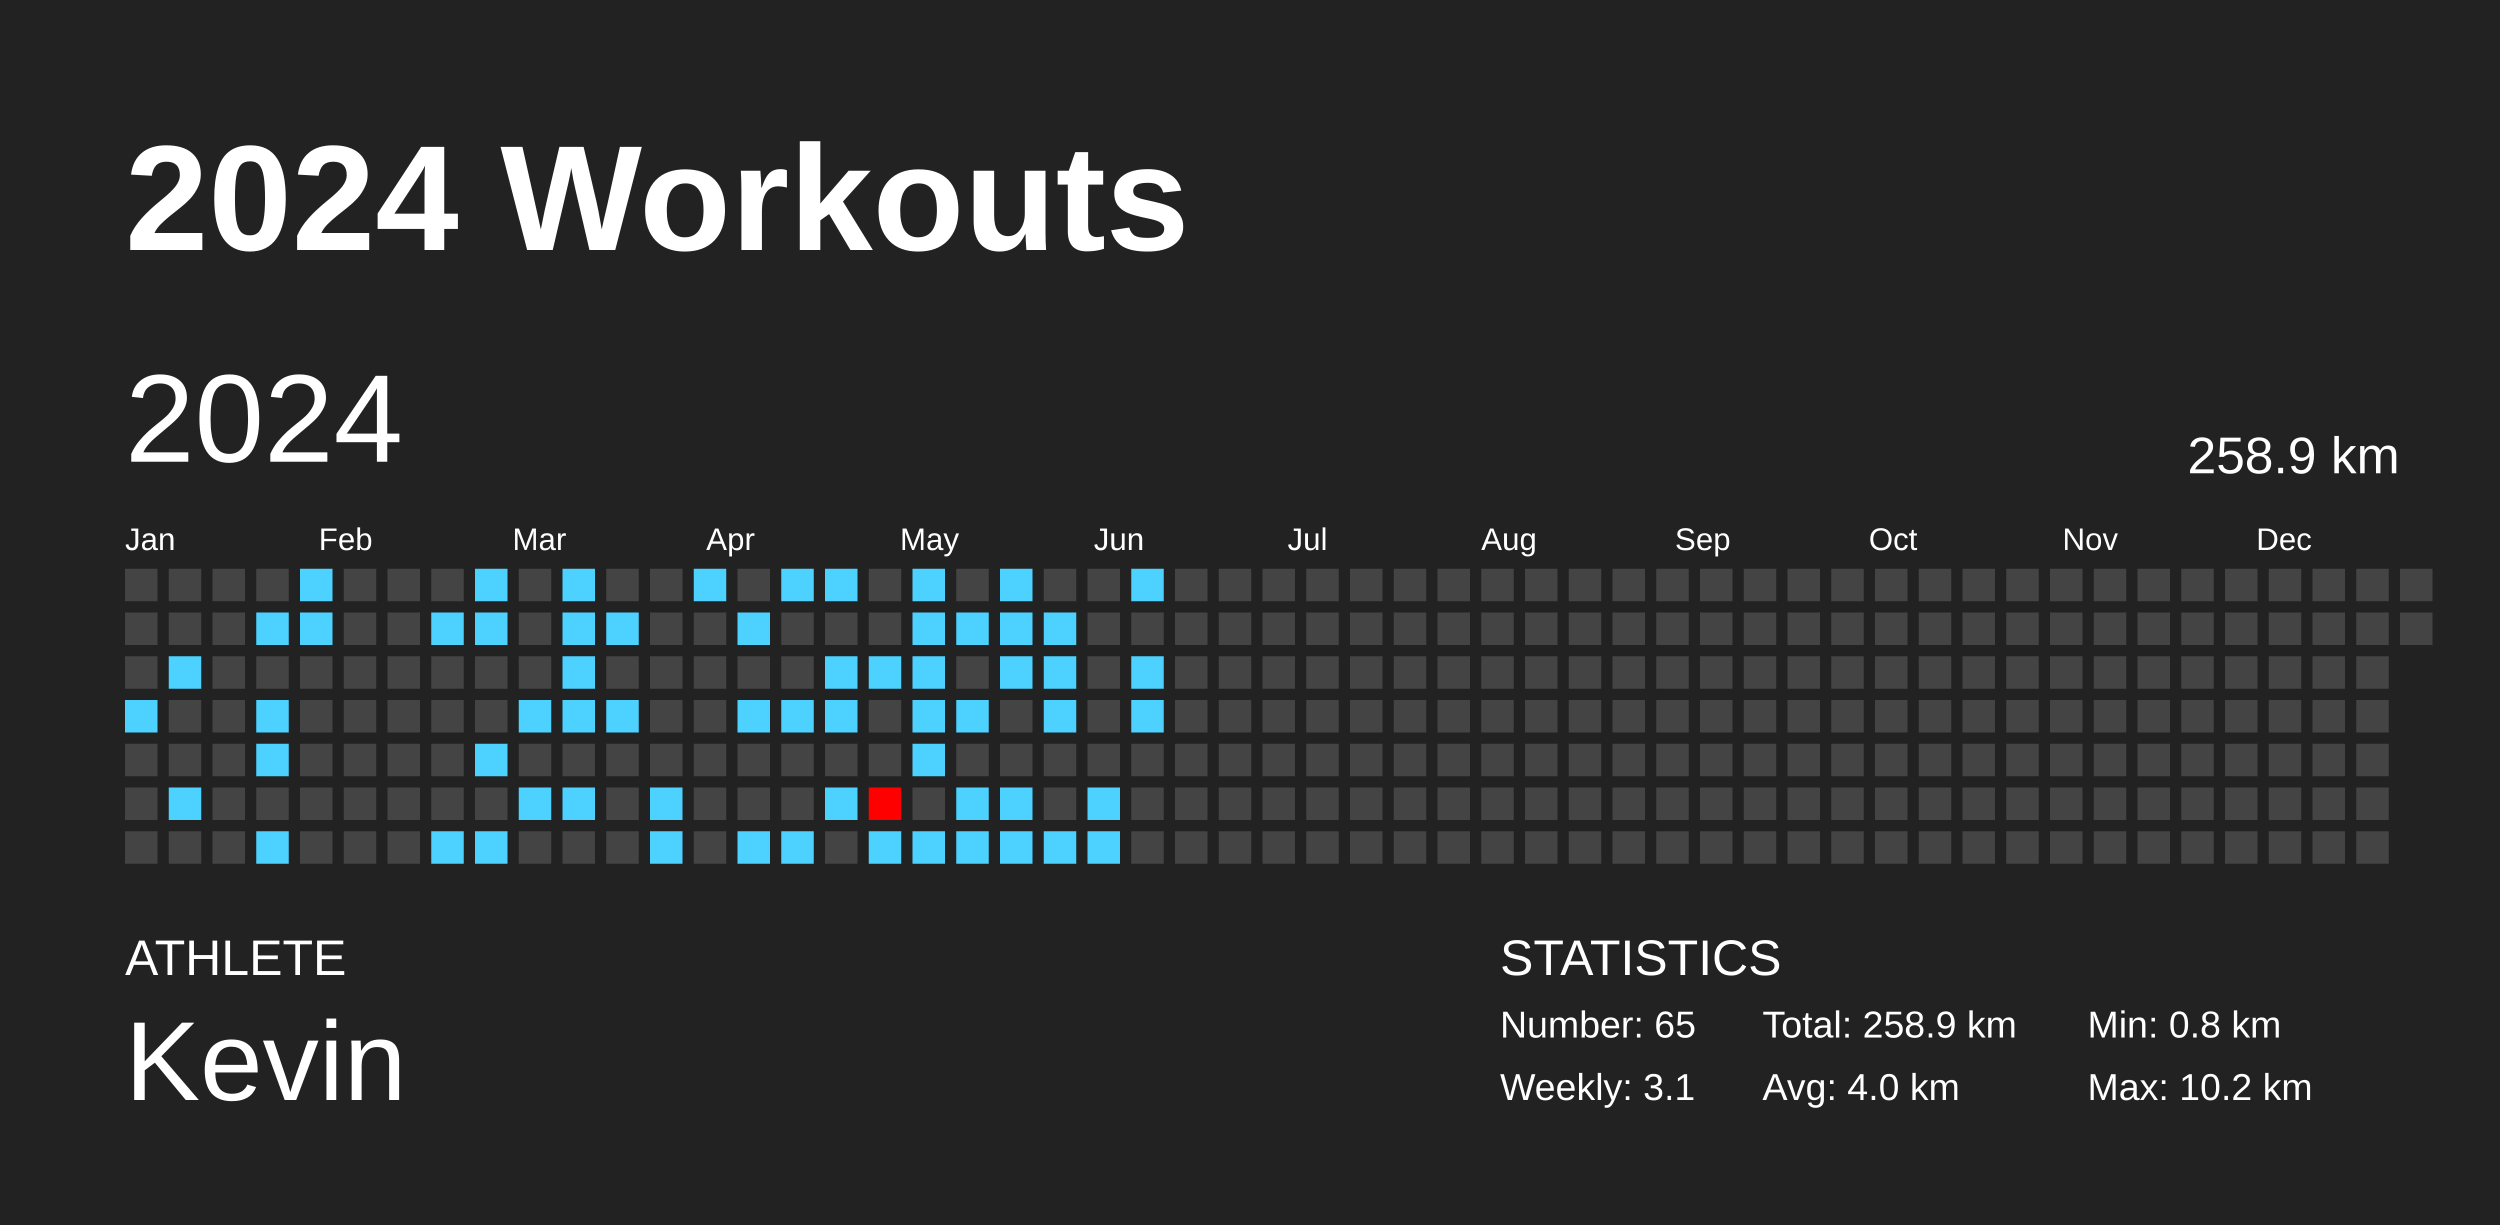
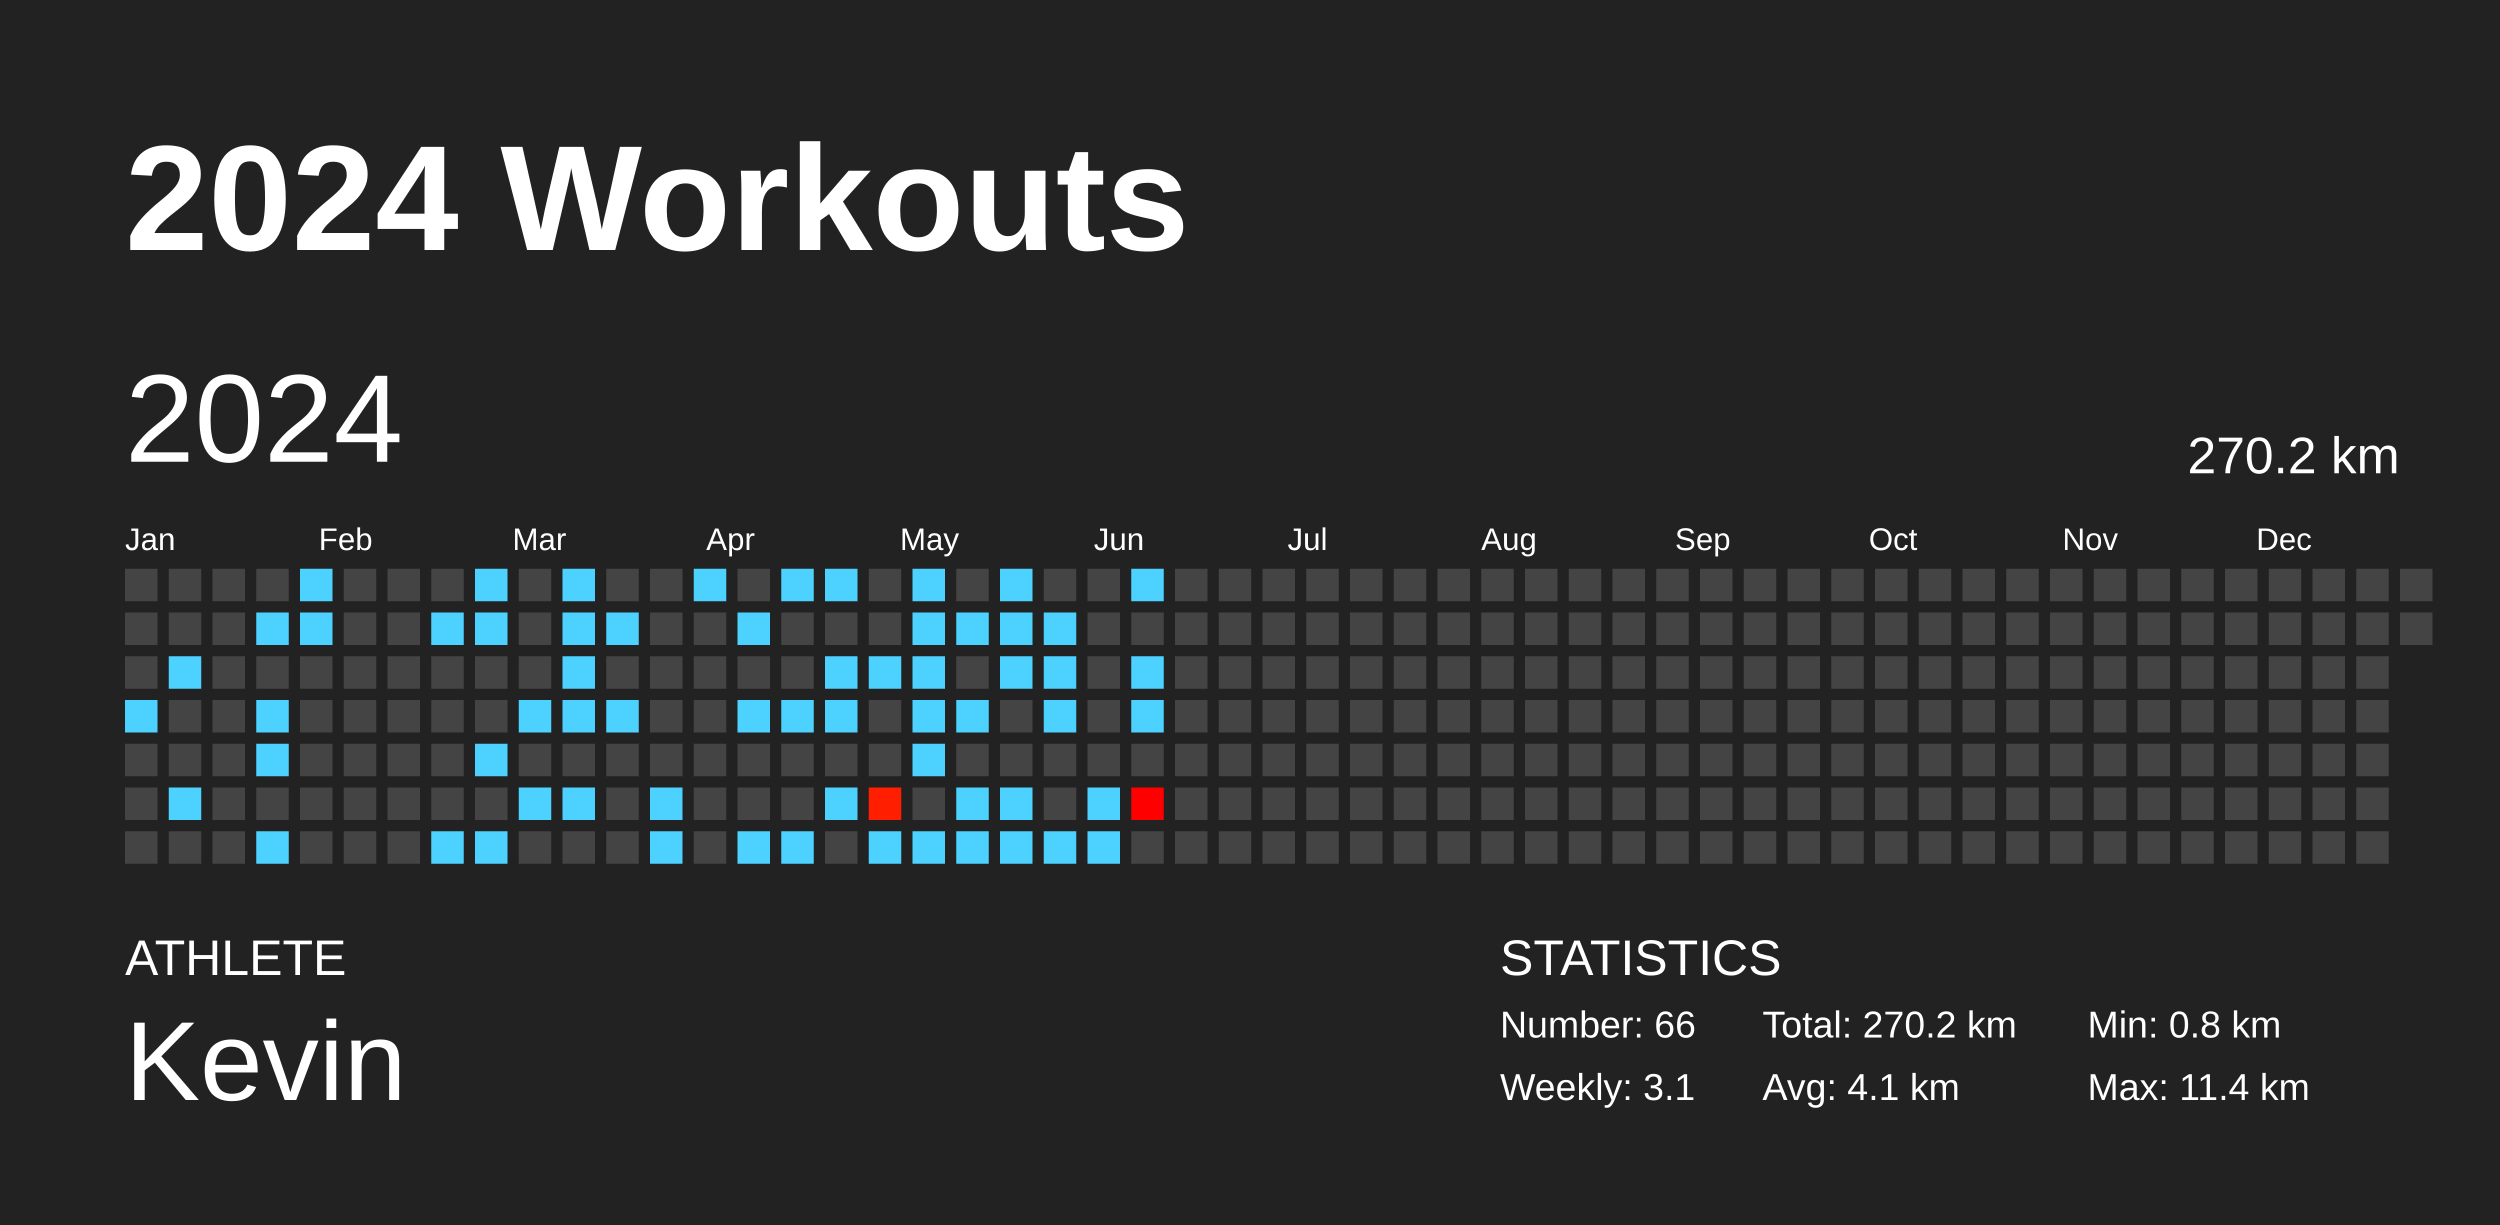
<svg xmlns="http://www.w3.org/2000/svg" baseProfile="full" height="98mm" version="1.1" viewBox="0,0,200,98" width="200mm">
  <defs />
  <rect fill="#222222" height="98" width="200" x="0" y="0" />
  <text fill="#FFFFFF" style="font-size:12px; font-family:Arial; font-weight:bold;" x="10" y="20">2024 Workouts</text>
  <text fill="#FFFFFF" style="font-size:4px; font-family:Arial" x="10" y="78">ATHLETE</text>
  <text fill="#FFFFFF" style="font-size:9px; font-family:Arial" x="10" y="88">Kevin</text>
  <text fill="#FFFFFF" style="font-size:4px; font-family:Arial" x="120" y="78">STATISTICS</text>
-   <text fill="#FFFFFF" style="font-size:3px; font-family:Arial" x="120" y="83">Number: 65</text>
+   <text fill="#FFFFFF" style="font-size:3px; font-family:Arial" x="120" y="83">Number: 66</text>
  <text fill="#FFFFFF" style="font-size:3px; font-family:Arial" x="120" y="88">Weekly: 3.1</text>
-   <text fill="#FFFFFF" style="font-size:3px; font-family:Arial" x="141" y="83">Total: 258.9 km</text>
-   <text fill="#FFFFFF" style="font-size:3px; font-family:Arial" x="141" y="88">Avg: 4.0 km</text>
+   <text fill="#FFFFFF" style="font-size:3px; font-family:Arial" x="141" y="83">Total: 270.2 km</text>
+   <text fill="#FFFFFF" style="font-size:3px; font-family:Arial" x="141" y="88">Avg: 4.1 km</text>
  <text fill="#FFFFFF" style="font-size:3px; font-family:Arial" x="167" y="83">Min: 0.8 km</text>
-   <text fill="#FFFFFF" style="font-size:3px; font-family:Arial" x="167" y="88">Max: 10.2 km</text>
+   <text fill="#FFFFFF" style="font-size:3px; font-family:Arial" x="167" y="88">Max: 11.4 km</text>
  <text dominant-baseline="hanging" fill="#FFFFFF" style="font-size:10.0px; font-family:Arial;" x="10" y="30">2024</text>
-   <text dominant-baseline="hanging" fill="#FFFFFF" style="font-size:4.125px; font-family:Arial;" x="175" y="35">258.9 km</text>
+   <text dominant-baseline="hanging" fill="#FFFFFF" style="font-size:4.125px; font-family:Arial;" x="175" y="35">270.2 km</text>
  <text fill="#FFFFFF" style="font-size:2.5px; font-family:Arial" x="10.0" y="44">Jan</text>
  <text fill="#FFFFFF" style="font-size:2.5px; font-family:Arial" x="25.5" y="44">Feb</text>
  <text fill="#FFFFFF" style="font-size:2.5px; font-family:Arial" x="41.0" y="44">Mar</text>
  <text fill="#FFFFFF" style="font-size:2.5px; font-family:Arial" x="56.5" y="44">Apr</text>
  <text fill="#FFFFFF" style="font-size:2.5px; font-family:Arial" x="72.0" y="44">May</text>
  <text fill="#FFFFFF" style="font-size:2.5px; font-family:Arial" x="87.5" y="44">Jun</text>
  <text fill="#FFFFFF" style="font-size:2.5px; font-family:Arial" x="103.0" y="44">Jul</text>
  <text fill="#FFFFFF" style="font-size:2.5px; font-family:Arial" x="118.5" y="44">Aug</text>
  <text fill="#FFFFFF" style="font-size:2.5px; font-family:Arial" x="134.0" y="44">Sep</text>
  <text fill="#FFFFFF" style="font-size:2.5px; font-family:Arial" x="149.5" y="44">Oct</text>
  <text fill="#FFFFFF" style="font-size:2.5px; font-family:Arial" x="165.0" y="44">Nov</text>
  <text fill="#FFFFFF" style="font-size:2.5px; font-family:Arial" x="180.5" y="44">Dec</text>
  <rect fill="#444444" height="2.6" width="2.6" x="10.0" y="45.5" />
  <rect fill="#444444" height="2.6" width="2.6" x="10.0" y="49.0" />
  <rect fill="#444444" height="2.6" width="2.6" x="10.0" y="52.5" />
  <rect fill="#4dd2ff" height="2.6" width="2.6" x="10.0" y="56.0" />
  <rect fill="#444444" height="2.6" width="2.6" x="10.0" y="59.5" />
  <rect fill="#444444" height="2.6" width="2.6" x="10.0" y="63.0" />
  <rect fill="#444444" height="2.6" width="2.6" x="10.0" y="66.5" />
  <rect fill="#444444" height="2.6" width="2.6" x="13.5" y="45.5" />
  <rect fill="#444444" height="2.6" width="2.6" x="13.5" y="49.0" />
  <rect fill="#4dd2ff" height="2.6" width="2.6" x="13.5" y="52.5" />
  <rect fill="#444444" height="2.6" width="2.6" x="13.5" y="56.0" />
  <rect fill="#444444" height="2.6" width="2.6" x="13.5" y="59.5" />
  <rect fill="#4dd2ff" height="2.6" width="2.6" x="13.5" y="63.0" />
  <rect fill="#444444" height="2.6" width="2.6" x="13.5" y="66.5" />
  <rect fill="#444444" height="2.6" width="2.6" x="17.0" y="45.5" />
  <rect fill="#444444" height="2.6" width="2.6" x="17.0" y="49.0" />
  <rect fill="#444444" height="2.6" width="2.6" x="17.0" y="52.5" />
  <rect fill="#444444" height="2.6" width="2.6" x="17.0" y="56.0" />
  <rect fill="#444444" height="2.6" width="2.6" x="17.0" y="59.5" />
  <rect fill="#444444" height="2.6" width="2.6" x="17.0" y="63.0" />
  <rect fill="#444444" height="2.6" width="2.6" x="17.0" y="66.5" />
  <rect fill="#444444" height="2.6" width="2.6" x="20.5" y="45.5" />
  <rect fill="#4dd2ff" height="2.6" width="2.6" x="20.5" y="49.0" />
  <rect fill="#444444" height="2.6" width="2.6" x="20.5" y="52.5" />
  <rect fill="#4dd2ff" height="2.6" width="2.6" x="20.5" y="56.0" />
  <rect fill="#4dd2ff" height="2.6" width="2.6" x="20.5" y="59.5" />
  <rect fill="#444444" height="2.6" width="2.6" x="20.5" y="63.0" />
  <rect fill="#4dd2ff" height="2.6" width="2.6" x="20.5" y="66.5" />
  <rect fill="#4dd2ff" height="2.6" width="2.6" x="24.0" y="45.5" />
  <rect fill="#4dd2ff" height="2.6" width="2.6" x="24.0" y="49.0" />
  <rect fill="#444444" height="2.6" width="2.6" x="24.0" y="52.5" />
  <rect fill="#444444" height="2.6" width="2.6" x="24.0" y="56.0" />
  <rect fill="#444444" height="2.6" width="2.6" x="24.0" y="59.5" />
  <rect fill="#444444" height="2.6" width="2.6" x="24.0" y="63.0" />
  <rect fill="#444444" height="2.6" width="2.6" x="24.0" y="66.5" />
  <rect fill="#444444" height="2.6" width="2.6" x="27.5" y="45.5" />
  <rect fill="#444444" height="2.6" width="2.6" x="27.5" y="49.0" />
  <rect fill="#444444" height="2.6" width="2.6" x="27.5" y="52.5" />
  <rect fill="#444444" height="2.6" width="2.6" x="27.5" y="56.0" />
  <rect fill="#444444" height="2.6" width="2.6" x="27.5" y="59.5" />
  <rect fill="#444444" height="2.6" width="2.6" x="27.5" y="63.0" />
  <rect fill="#444444" height="2.6" width="2.6" x="27.5" y="66.5" />
  <rect fill="#444444" height="2.6" width="2.6" x="31.0" y="45.5" />
  <rect fill="#444444" height="2.6" width="2.6" x="31.0" y="49.0" />
  <rect fill="#444444" height="2.6" width="2.6" x="31.0" y="52.5" />
  <rect fill="#444444" height="2.6" width="2.6" x="31.0" y="56.0" />
  <rect fill="#444444" height="2.6" width="2.6" x="31.0" y="59.5" />
  <rect fill="#444444" height="2.6" width="2.6" x="31.0" y="63.0" />
  <rect fill="#444444" height="2.6" width="2.6" x="31.0" y="66.5" />
  <rect fill="#444444" height="2.6" width="2.6" x="34.5" y="45.5" />
  <rect fill="#4dd2ff" height="2.6" width="2.6" x="34.5" y="49.0" />
  <rect fill="#444444" height="2.6" width="2.6" x="34.5" y="52.5" />
  <rect fill="#444444" height="2.6" width="2.6" x="34.5" y="56.0" />
  <rect fill="#444444" height="2.6" width="2.6" x="34.5" y="59.5" />
  <rect fill="#444444" height="2.6" width="2.6" x="34.5" y="63.0" />
  <rect fill="#4dd2ff" height="2.6" width="2.6" x="34.5" y="66.5" />
  <rect fill="#4dd2ff" height="2.6" width="2.6" x="38.0" y="45.5" />
  <rect fill="#4dd2ff" height="2.6" width="2.6" x="38.0" y="49.0" />
  <rect fill="#444444" height="2.6" width="2.6" x="38.0" y="52.5" />
  <rect fill="#444444" height="2.6" width="2.6" x="38.0" y="56.0" />
  <rect fill="#4dd2ff" height="2.6" width="2.6" x="38.0" y="59.5" />
  <rect fill="#444444" height="2.6" width="2.6" x="38.0" y="63.0" />
  <rect fill="#4dd2ff" height="2.6" width="2.6" x="38.0" y="66.5" />
  <rect fill="#444444" height="2.6" width="2.6" x="41.5" y="45.5" />
  <rect fill="#444444" height="2.6" width="2.6" x="41.5" y="49.0" />
  <rect fill="#444444" height="2.6" width="2.6" x="41.5" y="52.5" />
  <rect fill="#4dd2ff" height="2.6" width="2.6" x="41.5" y="56.0" />
  <rect fill="#444444" height="2.6" width="2.6" x="41.5" y="59.5" />
  <rect fill="#4dd2ff" height="2.6" width="2.6" x="41.5" y="63.0" />
  <rect fill="#444444" height="2.6" width="2.6" x="41.5" y="66.5" />
  <rect fill="#4dd2ff" height="2.6" width="2.6" x="45.0" y="45.5" />
  <rect fill="#4dd2ff" height="2.6" width="2.6" x="45.0" y="49.0" />
  <rect fill="#4dd2ff" height="2.6" width="2.6" x="45.0" y="52.5" />
  <rect fill="#4dd2ff" height="2.6" width="2.6" x="45.0" y="56.0" />
  <rect fill="#444444" height="2.6" width="2.6" x="45.0" y="59.5" />
  <rect fill="#4dd2ff" height="2.6" width="2.6" x="45.0" y="63.0" />
  <rect fill="#444444" height="2.6" width="2.6" x="45.0" y="66.5" />
  <rect fill="#444444" height="2.6" width="2.6" x="48.5" y="45.5" />
  <rect fill="#4dd2ff" height="2.6" width="2.6" x="48.5" y="49.0" />
  <rect fill="#444444" height="2.6" width="2.6" x="48.5" y="52.5" />
  <rect fill="#4dd2ff" height="2.6" width="2.6" x="48.5" y="56.0" />
  <rect fill="#444444" height="2.6" width="2.6" x="48.5" y="59.5" />
  <rect fill="#444444" height="2.6" width="2.6" x="48.5" y="63.0" />
  <rect fill="#444444" height="2.6" width="2.6" x="48.5" y="66.5" />
  <rect fill="#444444" height="2.6" width="2.6" x="52.0" y="45.5" />
  <rect fill="#444444" height="2.6" width="2.6" x="52.0" y="49.0" />
  <rect fill="#444444" height="2.6" width="2.6" x="52.0" y="52.5" />
  <rect fill="#444444" height="2.6" width="2.6" x="52.0" y="56.0" />
  <rect fill="#444444" height="2.6" width="2.6" x="52.0" y="59.5" />
  <rect fill="#4dd2ff" height="2.6" width="2.6" x="52.0" y="63.0" />
  <rect fill="#4dd2ff" height="2.6" width="2.6" x="52.0" y="66.5" />
  <rect fill="#4dd2ff" height="2.6" width="2.6" x="55.5" y="45.5" />
  <rect fill="#444444" height="2.6" width="2.6" x="55.5" y="49.0" />
  <rect fill="#444444" height="2.6" width="2.6" x="55.5" y="52.5" />
  <rect fill="#444444" height="2.6" width="2.6" x="55.5" y="56.0" />
  <rect fill="#444444" height="2.6" width="2.6" x="55.5" y="59.5" />
  <rect fill="#444444" height="2.6" width="2.6" x="55.5" y="63.0" />
  <rect fill="#444444" height="2.6" width="2.6" x="55.5" y="66.5" />
  <rect fill="#444444" height="2.6" width="2.6" x="59.0" y="45.5" />
  <rect fill="#4dd2ff" height="2.6" width="2.6" x="59.0" y="49.0" />
  <rect fill="#444444" height="2.6" width="2.6" x="59.0" y="52.5" />
  <rect fill="#4dd2ff" height="2.6" width="2.6" x="59.0" y="56.0" />
  <rect fill="#444444" height="2.6" width="2.6" x="59.0" y="59.5" />
  <rect fill="#444444" height="2.6" width="2.6" x="59.0" y="63.0" />
  <rect fill="#4dd2ff" height="2.6" width="2.6" x="59.0" y="66.5" />
  <rect fill="#4dd2ff" height="2.6" width="2.6" x="62.5" y="45.5" />
  <rect fill="#444444" height="2.6" width="2.6" x="62.5" y="49.0" />
  <rect fill="#444444" height="2.6" width="2.6" x="62.5" y="52.5" />
  <rect fill="#4dd2ff" height="2.6" width="2.6" x="62.5" y="56.0" />
  <rect fill="#444444" height="2.6" width="2.6" x="62.5" y="59.5" />
  <rect fill="#444444" height="2.6" width="2.6" x="62.5" y="63.0" />
  <rect fill="#4dd2ff" height="2.6" width="2.6" x="62.5" y="66.5" />
  <rect fill="#4dd2ff" height="2.6" width="2.6" x="66.0" y="45.5" />
  <rect fill="#444444" height="2.6" width="2.6" x="66.0" y="49.0" />
  <rect fill="#4dd2ff" height="2.6" width="2.6" x="66.0" y="52.5" />
  <rect fill="#4dd2ff" height="2.6" width="2.6" x="66.0" y="56.0" />
  <rect fill="#444444" height="2.6" width="2.6" x="66.0" y="59.5" />
  <rect fill="#4dd2ff" height="2.6" width="2.6" x="66.0" y="63.0" />
  <rect fill="#444444" height="2.6" width="2.6" x="66.0" y="66.5" />
  <rect fill="#444444" height="2.6" width="2.6" x="69.5" y="45.5" />
  <rect fill="#444444" height="2.6" width="2.6" x="69.5" y="49.0" />
  <rect fill="#4dd2ff" height="2.6" width="2.6" x="69.5" y="52.5" />
  <rect fill="#444444" height="2.6" width="2.6" x="69.5" y="56.0" />
  <rect fill="#444444" height="2.6" width="2.6" x="69.5" y="59.5" />
-   <rect fill="#ff0000" height="2.6" width="2.6" x="69.5" y="63.0" />
+   <rect fill="#ff1e00" height="2.6" width="2.6" x="69.5" y="63.0" />
  <rect fill="#4dd2ff" height="2.6" width="2.6" x="69.5" y="66.5" />
  <rect fill="#4dd2ff" height="2.6" width="2.6" x="73.0" y="45.5" />
  <rect fill="#4dd2ff" height="2.6" width="2.6" x="73.0" y="49.0" />
  <rect fill="#4dd2ff" height="2.6" width="2.6" x="73.0" y="52.5" />
  <rect fill="#4dd2ff" height="2.6" width="2.6" x="73.0" y="56.0" />
  <rect fill="#4dd2ff" height="2.6" width="2.6" x="73.0" y="59.5" />
  <rect fill="#444444" height="2.6" width="2.6" x="73.0" y="63.0" />
  <rect fill="#4dd2ff" height="2.6" width="2.6" x="73.0" y="66.5" />
  <rect fill="#444444" height="2.6" width="2.6" x="76.5" y="45.5" />
  <rect fill="#4dd2ff" height="2.6" width="2.6" x="76.5" y="49.0" />
  <rect fill="#444444" height="2.6" width="2.6" x="76.5" y="52.5" />
  <rect fill="#4dd2ff" height="2.6" width="2.6" x="76.5" y="56.0" />
  <rect fill="#444444" height="2.6" width="2.6" x="76.5" y="59.5" />
  <rect fill="#4dd2ff" height="2.6" width="2.6" x="76.5" y="63.0" />
  <rect fill="#4dd2ff" height="2.6" width="2.6" x="76.5" y="66.5" />
  <rect fill="#4dd2ff" height="2.6" width="2.6" x="80.0" y="45.5" />
  <rect fill="#4dd2ff" height="2.6" width="2.6" x="80.0" y="49.0" />
  <rect fill="#4dd2ff" height="2.6" width="2.6" x="80.0" y="52.5" />
  <rect fill="#444444" height="2.6" width="2.6" x="80.0" y="56.0" />
  <rect fill="#444444" height="2.6" width="2.6" x="80.0" y="59.5" />
  <rect fill="#4dd2ff" height="2.6" width="2.6" x="80.0" y="63.0" />
  <rect fill="#4dd2ff" height="2.6" width="2.6" x="80.0" y="66.5" />
  <rect fill="#444444" height="2.6" width="2.6" x="83.5" y="45.5" />
  <rect fill="#4dd2ff" height="2.6" width="2.6" x="83.5" y="49.0" />
  <rect fill="#4dd2ff" height="2.6" width="2.6" x="83.5" y="52.5" />
  <rect fill="#4dd2ff" height="2.6" width="2.6" x="83.5" y="56.0" />
  <rect fill="#444444" height="2.6" width="2.6" x="83.5" y="59.5" />
  <rect fill="#444444" height="2.6" width="2.6" x="83.5" y="63.0" />
  <rect fill="#4dd2ff" height="2.6" width="2.6" x="83.5" y="66.5" />
  <rect fill="#444444" height="2.6" width="2.6" x="87.0" y="45.5" />
  <rect fill="#444444" height="2.6" width="2.6" x="87.0" y="49.0" />
  <rect fill="#444444" height="2.6" width="2.6" x="87.0" y="52.5" />
  <rect fill="#444444" height="2.6" width="2.6" x="87.0" y="56.0" />
  <rect fill="#444444" height="2.6" width="2.6" x="87.0" y="59.5" />
  <rect fill="#4dd2ff" height="2.6" width="2.6" x="87.0" y="63.0" />
  <rect fill="#4dd2ff" height="2.6" width="2.6" x="87.0" y="66.5" />
  <rect fill="#4dd2ff" height="2.6" width="2.6" x="90.5" y="45.5" />
  <rect fill="#444444" height="2.6" width="2.6" x="90.5" y="49.0" />
  <rect fill="#4dd2ff" height="2.6" width="2.6" x="90.5" y="52.5" />
  <rect fill="#4dd2ff" height="2.6" width="2.6" x="90.5" y="56.0" />
  <rect fill="#444444" height="2.6" width="2.6" x="90.5" y="59.5" />
-   <rect fill="#444444" height="2.6" width="2.6" x="90.5" y="63.0" />
+   <rect fill="#ff0000" height="2.6" width="2.6" x="90.5" y="63.0" />
  <rect fill="#444444" height="2.6" width="2.6" x="90.5" y="66.5" />
  <rect fill="#444444" height="2.6" width="2.6" x="94.0" y="45.5" />
  <rect fill="#444444" height="2.6" width="2.6" x="94.0" y="49.0" />
  <rect fill="#444444" height="2.6" width="2.6" x="94.0" y="52.5" />
  <rect fill="#444444" height="2.6" width="2.6" x="94.0" y="56.0" />
  <rect fill="#444444" height="2.6" width="2.6" x="94.0" y="59.5" />
  <rect fill="#444444" height="2.6" width="2.6" x="94.0" y="63.0" />
  <rect fill="#444444" height="2.6" width="2.6" x="94.0" y="66.5" />
  <rect fill="#444444" height="2.6" width="2.6" x="97.5" y="45.5" />
  <rect fill="#444444" height="2.6" width="2.6" x="97.5" y="49.0" />
  <rect fill="#444444" height="2.6" width="2.6" x="97.5" y="52.5" />
  <rect fill="#444444" height="2.6" width="2.6" x="97.5" y="56.0" />
  <rect fill="#444444" height="2.6" width="2.6" x="97.5" y="59.5" />
  <rect fill="#444444" height="2.6" width="2.6" x="97.5" y="63.0" />
  <rect fill="#444444" height="2.6" width="2.6" x="97.5" y="66.5" />
  <rect fill="#444444" height="2.6" width="2.6" x="101.0" y="45.5" />
  <rect fill="#444444" height="2.6" width="2.6" x="101.0" y="49.0" />
  <rect fill="#444444" height="2.6" width="2.6" x="101.0" y="52.5" />
  <rect fill="#444444" height="2.6" width="2.6" x="101.0" y="56.0" />
  <rect fill="#444444" height="2.6" width="2.6" x="101.0" y="59.5" />
  <rect fill="#444444" height="2.6" width="2.6" x="101.0" y="63.0" />
  <rect fill="#444444" height="2.6" width="2.6" x="101.0" y="66.5" />
  <rect fill="#444444" height="2.6" width="2.6" x="104.5" y="45.5" />
  <rect fill="#444444" height="2.6" width="2.6" x="104.5" y="49.0" />
  <rect fill="#444444" height="2.6" width="2.6" x="104.5" y="52.5" />
  <rect fill="#444444" height="2.6" width="2.6" x="104.5" y="56.0" />
  <rect fill="#444444" height="2.6" width="2.6" x="104.5" y="59.5" />
  <rect fill="#444444" height="2.6" width="2.6" x="104.5" y="63.0" />
  <rect fill="#444444" height="2.6" width="2.6" x="104.5" y="66.5" />
  <rect fill="#444444" height="2.6" width="2.6" x="108.0" y="45.5" />
  <rect fill="#444444" height="2.6" width="2.6" x="108.0" y="49.0" />
  <rect fill="#444444" height="2.6" width="2.6" x="108.0" y="52.5" />
  <rect fill="#444444" height="2.6" width="2.6" x="108.0" y="56.0" />
  <rect fill="#444444" height="2.6" width="2.6" x="108.0" y="59.5" />
  <rect fill="#444444" height="2.6" width="2.6" x="108.0" y="63.0" />
  <rect fill="#444444" height="2.6" width="2.6" x="108.0" y="66.5" />
  <rect fill="#444444" height="2.6" width="2.6" x="111.5" y="45.5" />
  <rect fill="#444444" height="2.6" width="2.6" x="111.5" y="49.0" />
  <rect fill="#444444" height="2.6" width="2.6" x="111.5" y="52.5" />
  <rect fill="#444444" height="2.6" width="2.6" x="111.5" y="56.0" />
  <rect fill="#444444" height="2.6" width="2.6" x="111.5" y="59.5" />
  <rect fill="#444444" height="2.6" width="2.6" x="111.5" y="63.0" />
  <rect fill="#444444" height="2.6" width="2.6" x="111.5" y="66.5" />
  <rect fill="#444444" height="2.6" width="2.6" x="115.0" y="45.5" />
  <rect fill="#444444" height="2.6" width="2.6" x="115.0" y="49.0" />
  <rect fill="#444444" height="2.6" width="2.6" x="115.0" y="52.5" />
  <rect fill="#444444" height="2.6" width="2.6" x="115.0" y="56.0" />
  <rect fill="#444444" height="2.6" width="2.6" x="115.0" y="59.5" />
  <rect fill="#444444" height="2.6" width="2.6" x="115.0" y="63.0" />
  <rect fill="#444444" height="2.6" width="2.6" x="115.0" y="66.5" />
  <rect fill="#444444" height="2.6" width="2.6" x="118.5" y="45.5" />
  <rect fill="#444444" height="2.6" width="2.6" x="118.5" y="49.0" />
  <rect fill="#444444" height="2.6" width="2.6" x="118.5" y="52.5" />
  <rect fill="#444444" height="2.6" width="2.6" x="118.5" y="56.0" />
  <rect fill="#444444" height="2.6" width="2.6" x="118.5" y="59.5" />
  <rect fill="#444444" height="2.6" width="2.6" x="118.5" y="63.0" />
  <rect fill="#444444" height="2.6" width="2.6" x="118.5" y="66.5" />
  <rect fill="#444444" height="2.6" width="2.6" x="122.0" y="45.5" />
  <rect fill="#444444" height="2.6" width="2.6" x="122.0" y="49.0" />
  <rect fill="#444444" height="2.6" width="2.6" x="122.0" y="52.5" />
  <rect fill="#444444" height="2.6" width="2.6" x="122.0" y="56.0" />
  <rect fill="#444444" height="2.6" width="2.6" x="122.0" y="59.5" />
  <rect fill="#444444" height="2.6" width="2.6" x="122.0" y="63.0" />
  <rect fill="#444444" height="2.6" width="2.6" x="122.0" y="66.5" />
  <rect fill="#444444" height="2.6" width="2.6" x="125.5" y="45.5" />
  <rect fill="#444444" height="2.6" width="2.6" x="125.5" y="49.0" />
  <rect fill="#444444" height="2.6" width="2.6" x="125.5" y="52.5" />
  <rect fill="#444444" height="2.6" width="2.6" x="125.5" y="56.0" />
  <rect fill="#444444" height="2.6" width="2.6" x="125.5" y="59.5" />
  <rect fill="#444444" height="2.6" width="2.6" x="125.5" y="63.0" />
  <rect fill="#444444" height="2.6" width="2.6" x="125.5" y="66.5" />
  <rect fill="#444444" height="2.6" width="2.6" x="129.0" y="45.5" />
  <rect fill="#444444" height="2.6" width="2.6" x="129.0" y="49.0" />
  <rect fill="#444444" height="2.6" width="2.6" x="129.0" y="52.5" />
  <rect fill="#444444" height="2.6" width="2.6" x="129.0" y="56.0" />
  <rect fill="#444444" height="2.6" width="2.6" x="129.0" y="59.5" />
  <rect fill="#444444" height="2.6" width="2.6" x="129.0" y="63.0" />
  <rect fill="#444444" height="2.6" width="2.6" x="129.0" y="66.5" />
  <rect fill="#444444" height="2.6" width="2.6" x="132.5" y="45.5" />
  <rect fill="#444444" height="2.6" width="2.6" x="132.5" y="49.0" />
  <rect fill="#444444" height="2.6" width="2.6" x="132.5" y="52.5" />
  <rect fill="#444444" height="2.6" width="2.6" x="132.5" y="56.0" />
  <rect fill="#444444" height="2.6" width="2.6" x="132.5" y="59.5" />
  <rect fill="#444444" height="2.6" width="2.6" x="132.5" y="63.0" />
  <rect fill="#444444" height="2.6" width="2.6" x="132.5" y="66.5" />
  <rect fill="#444444" height="2.6" width="2.6" x="136.0" y="45.5" />
  <rect fill="#444444" height="2.6" width="2.6" x="136.0" y="49.0" />
  <rect fill="#444444" height="2.6" width="2.6" x="136.0" y="52.5" />
  <rect fill="#444444" height="2.6" width="2.6" x="136.0" y="56.0" />
  <rect fill="#444444" height="2.6" width="2.6" x="136.0" y="59.5" />
  <rect fill="#444444" height="2.6" width="2.6" x="136.0" y="63.0" />
  <rect fill="#444444" height="2.6" width="2.6" x="136.0" y="66.5" />
  <rect fill="#444444" height="2.6" width="2.6" x="139.5" y="45.5" />
  <rect fill="#444444" height="2.6" width="2.6" x="139.5" y="49.0" />
  <rect fill="#444444" height="2.6" width="2.6" x="139.5" y="52.5" />
  <rect fill="#444444" height="2.6" width="2.6" x="139.5" y="56.0" />
  <rect fill="#444444" height="2.6" width="2.6" x="139.5" y="59.5" />
  <rect fill="#444444" height="2.6" width="2.6" x="139.5" y="63.0" />
  <rect fill="#444444" height="2.6" width="2.6" x="139.5" y="66.5" />
  <rect fill="#444444" height="2.6" width="2.6" x="143.0" y="45.5" />
  <rect fill="#444444" height="2.6" width="2.6" x="143.0" y="49.0" />
  <rect fill="#444444" height="2.6" width="2.6" x="143.0" y="52.5" />
  <rect fill="#444444" height="2.6" width="2.6" x="143.0" y="56.0" />
  <rect fill="#444444" height="2.6" width="2.6" x="143.0" y="59.5" />
  <rect fill="#444444" height="2.6" width="2.6" x="143.0" y="63.0" />
  <rect fill="#444444" height="2.6" width="2.6" x="143.0" y="66.5" />
  <rect fill="#444444" height="2.6" width="2.6" x="146.5" y="45.5" />
  <rect fill="#444444" height="2.6" width="2.6" x="146.5" y="49.0" />
  <rect fill="#444444" height="2.6" width="2.6" x="146.5" y="52.5" />
  <rect fill="#444444" height="2.6" width="2.6" x="146.5" y="56.0" />
  <rect fill="#444444" height="2.6" width="2.6" x="146.5" y="59.5" />
  <rect fill="#444444" height="2.6" width="2.6" x="146.5" y="63.0" />
  <rect fill="#444444" height="2.6" width="2.6" x="146.5" y="66.5" />
  <rect fill="#444444" height="2.6" width="2.6" x="150.0" y="45.5" />
  <rect fill="#444444" height="2.6" width="2.6" x="150.0" y="49.0" />
  <rect fill="#444444" height="2.6" width="2.6" x="150.0" y="52.5" />
  <rect fill="#444444" height="2.6" width="2.6" x="150.0" y="56.0" />
  <rect fill="#444444" height="2.6" width="2.6" x="150.0" y="59.5" />
  <rect fill="#444444" height="2.6" width="2.6" x="150.0" y="63.0" />
  <rect fill="#444444" height="2.6" width="2.6" x="150.0" y="66.5" />
  <rect fill="#444444" height="2.6" width="2.6" x="153.5" y="45.5" />
  <rect fill="#444444" height="2.6" width="2.6" x="153.5" y="49.0" />
  <rect fill="#444444" height="2.6" width="2.6" x="153.5" y="52.5" />
  <rect fill="#444444" height="2.6" width="2.6" x="153.5" y="56.0" />
  <rect fill="#444444" height="2.6" width="2.6" x="153.5" y="59.5" />
  <rect fill="#444444" height="2.6" width="2.6" x="153.5" y="63.0" />
  <rect fill="#444444" height="2.6" width="2.6" x="153.5" y="66.5" />
  <rect fill="#444444" height="2.6" width="2.6" x="157.0" y="45.5" />
  <rect fill="#444444" height="2.6" width="2.6" x="157.0" y="49.0" />
  <rect fill="#444444" height="2.6" width="2.6" x="157.0" y="52.5" />
  <rect fill="#444444" height="2.6" width="2.6" x="157.0" y="56.0" />
  <rect fill="#444444" height="2.6" width="2.6" x="157.0" y="59.5" />
  <rect fill="#444444" height="2.6" width="2.6" x="157.0" y="63.0" />
  <rect fill="#444444" height="2.6" width="2.6" x="157.0" y="66.5" />
  <rect fill="#444444" height="2.6" width="2.6" x="160.5" y="45.5" />
  <rect fill="#444444" height="2.6" width="2.6" x="160.5" y="49.0" />
  <rect fill="#444444" height="2.6" width="2.6" x="160.5" y="52.5" />
  <rect fill="#444444" height="2.6" width="2.6" x="160.5" y="56.0" />
  <rect fill="#444444" height="2.6" width="2.6" x="160.5" y="59.5" />
  <rect fill="#444444" height="2.6" width="2.6" x="160.5" y="63.0" />
  <rect fill="#444444" height="2.6" width="2.6" x="160.5" y="66.5" />
  <rect fill="#444444" height="2.6" width="2.6" x="164.0" y="45.5" />
  <rect fill="#444444" height="2.6" width="2.6" x="164.0" y="49.0" />
  <rect fill="#444444" height="2.6" width="2.6" x="164.0" y="52.5" />
  <rect fill="#444444" height="2.6" width="2.6" x="164.0" y="56.0" />
  <rect fill="#444444" height="2.6" width="2.6" x="164.0" y="59.5" />
  <rect fill="#444444" height="2.6" width="2.6" x="164.0" y="63.0" />
  <rect fill="#444444" height="2.6" width="2.6" x="164.0" y="66.5" />
  <rect fill="#444444" height="2.6" width="2.6" x="167.5" y="45.5" />
  <rect fill="#444444" height="2.6" width="2.6" x="167.5" y="49.0" />
  <rect fill="#444444" height="2.6" width="2.6" x="167.5" y="52.5" />
  <rect fill="#444444" height="2.6" width="2.6" x="167.5" y="56.0" />
  <rect fill="#444444" height="2.6" width="2.6" x="167.5" y="59.5" />
  <rect fill="#444444" height="2.6" width="2.6" x="167.5" y="63.0" />
  <rect fill="#444444" height="2.6" width="2.6" x="167.5" y="66.5" />
  <rect fill="#444444" height="2.6" width="2.6" x="171.0" y="45.5" />
  <rect fill="#444444" height="2.6" width="2.6" x="171.0" y="49.0" />
  <rect fill="#444444" height="2.6" width="2.6" x="171.0" y="52.5" />
  <rect fill="#444444" height="2.6" width="2.6" x="171.0" y="56.0" />
  <rect fill="#444444" height="2.6" width="2.6" x="171.0" y="59.5" />
  <rect fill="#444444" height="2.6" width="2.6" x="171.0" y="63.0" />
  <rect fill="#444444" height="2.6" width="2.6" x="171.0" y="66.5" />
  <rect fill="#444444" height="2.6" width="2.6" x="174.5" y="45.5" />
  <rect fill="#444444" height="2.6" width="2.6" x="174.5" y="49.0" />
  <rect fill="#444444" height="2.6" width="2.6" x="174.5" y="52.5" />
  <rect fill="#444444" height="2.6" width="2.6" x="174.5" y="56.0" />
  <rect fill="#444444" height="2.6" width="2.6" x="174.5" y="59.5" />
  <rect fill="#444444" height="2.6" width="2.6" x="174.5" y="63.0" />
  <rect fill="#444444" height="2.6" width="2.6" x="174.5" y="66.5" />
  <rect fill="#444444" height="2.6" width="2.6" x="178.0" y="45.5" />
  <rect fill="#444444" height="2.6" width="2.6" x="178.0" y="49.0" />
  <rect fill="#444444" height="2.6" width="2.6" x="178.0" y="52.5" />
  <rect fill="#444444" height="2.6" width="2.6" x="178.0" y="56.0" />
  <rect fill="#444444" height="2.6" width="2.6" x="178.0" y="59.5" />
  <rect fill="#444444" height="2.6" width="2.6" x="178.0" y="63.0" />
  <rect fill="#444444" height="2.6" width="2.6" x="178.0" y="66.5" />
  <rect fill="#444444" height="2.6" width="2.6" x="181.5" y="45.5" />
  <rect fill="#444444" height="2.6" width="2.6" x="181.5" y="49.0" />
  <rect fill="#444444" height="2.6" width="2.6" x="181.5" y="52.5" />
  <rect fill="#444444" height="2.6" width="2.6" x="181.5" y="56.0" />
  <rect fill="#444444" height="2.6" width="2.6" x="181.5" y="59.5" />
  <rect fill="#444444" height="2.6" width="2.6" x="181.5" y="63.0" />
  <rect fill="#444444" height="2.6" width="2.6" x="181.5" y="66.5" />
  <rect fill="#444444" height="2.6" width="2.6" x="185.0" y="45.5" />
  <rect fill="#444444" height="2.6" width="2.6" x="185.0" y="49.0" />
  <rect fill="#444444" height="2.6" width="2.6" x="185.0" y="52.5" />
  <rect fill="#444444" height="2.6" width="2.6" x="185.0" y="56.0" />
  <rect fill="#444444" height="2.6" width="2.6" x="185.0" y="59.5" />
  <rect fill="#444444" height="2.6" width="2.6" x="185.0" y="63.0" />
  <rect fill="#444444" height="2.6" width="2.6" x="185.0" y="66.5" />
  <rect fill="#444444" height="2.6" width="2.6" x="188.5" y="45.5" />
  <rect fill="#444444" height="2.6" width="2.6" x="188.5" y="49.0" />
  <rect fill="#444444" height="2.6" width="2.6" x="188.5" y="52.5" />
  <rect fill="#444444" height="2.6" width="2.6" x="188.5" y="56.0" />
  <rect fill="#444444" height="2.6" width="2.6" x="188.5" y="59.5" />
  <rect fill="#444444" height="2.6" width="2.6" x="188.5" y="63.0" />
  <rect fill="#444444" height="2.6" width="2.6" x="188.5" y="66.5" />
  <rect fill="#444444" height="2.6" width="2.6" x="192.0" y="45.5" />
  <rect fill="#444444" height="2.6" width="2.6" x="192.0" y="49.0" />
</svg>
